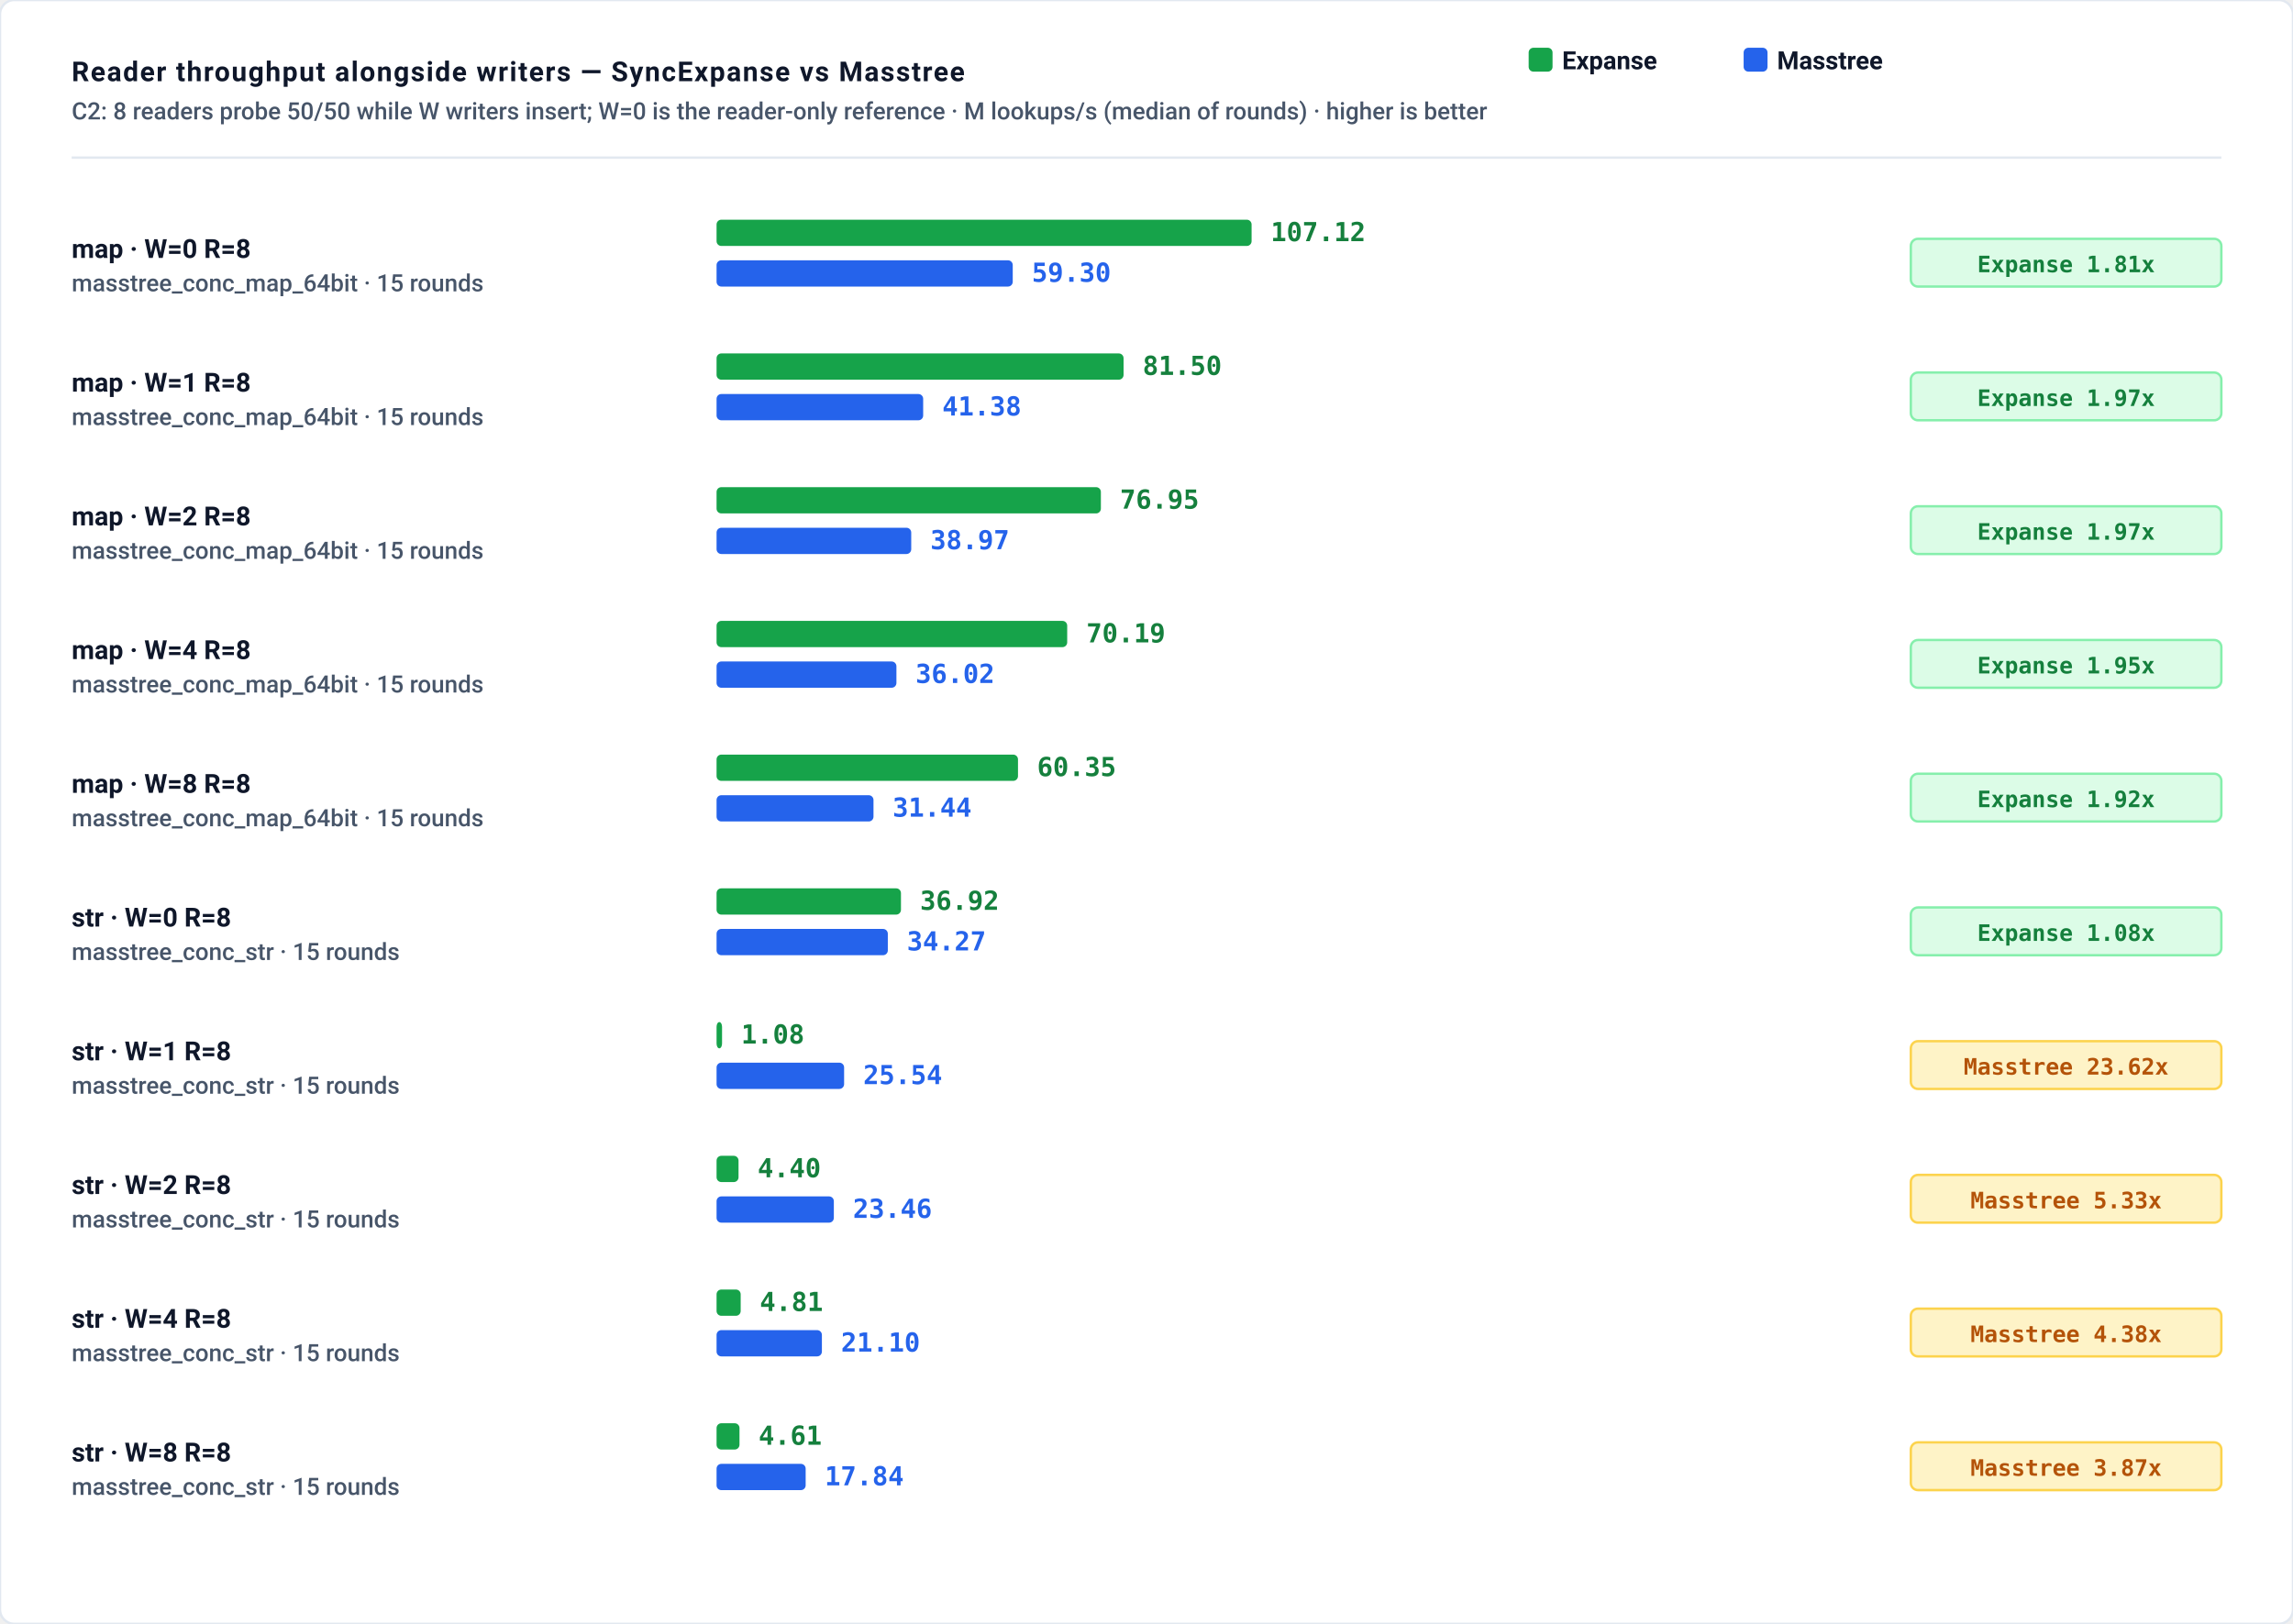
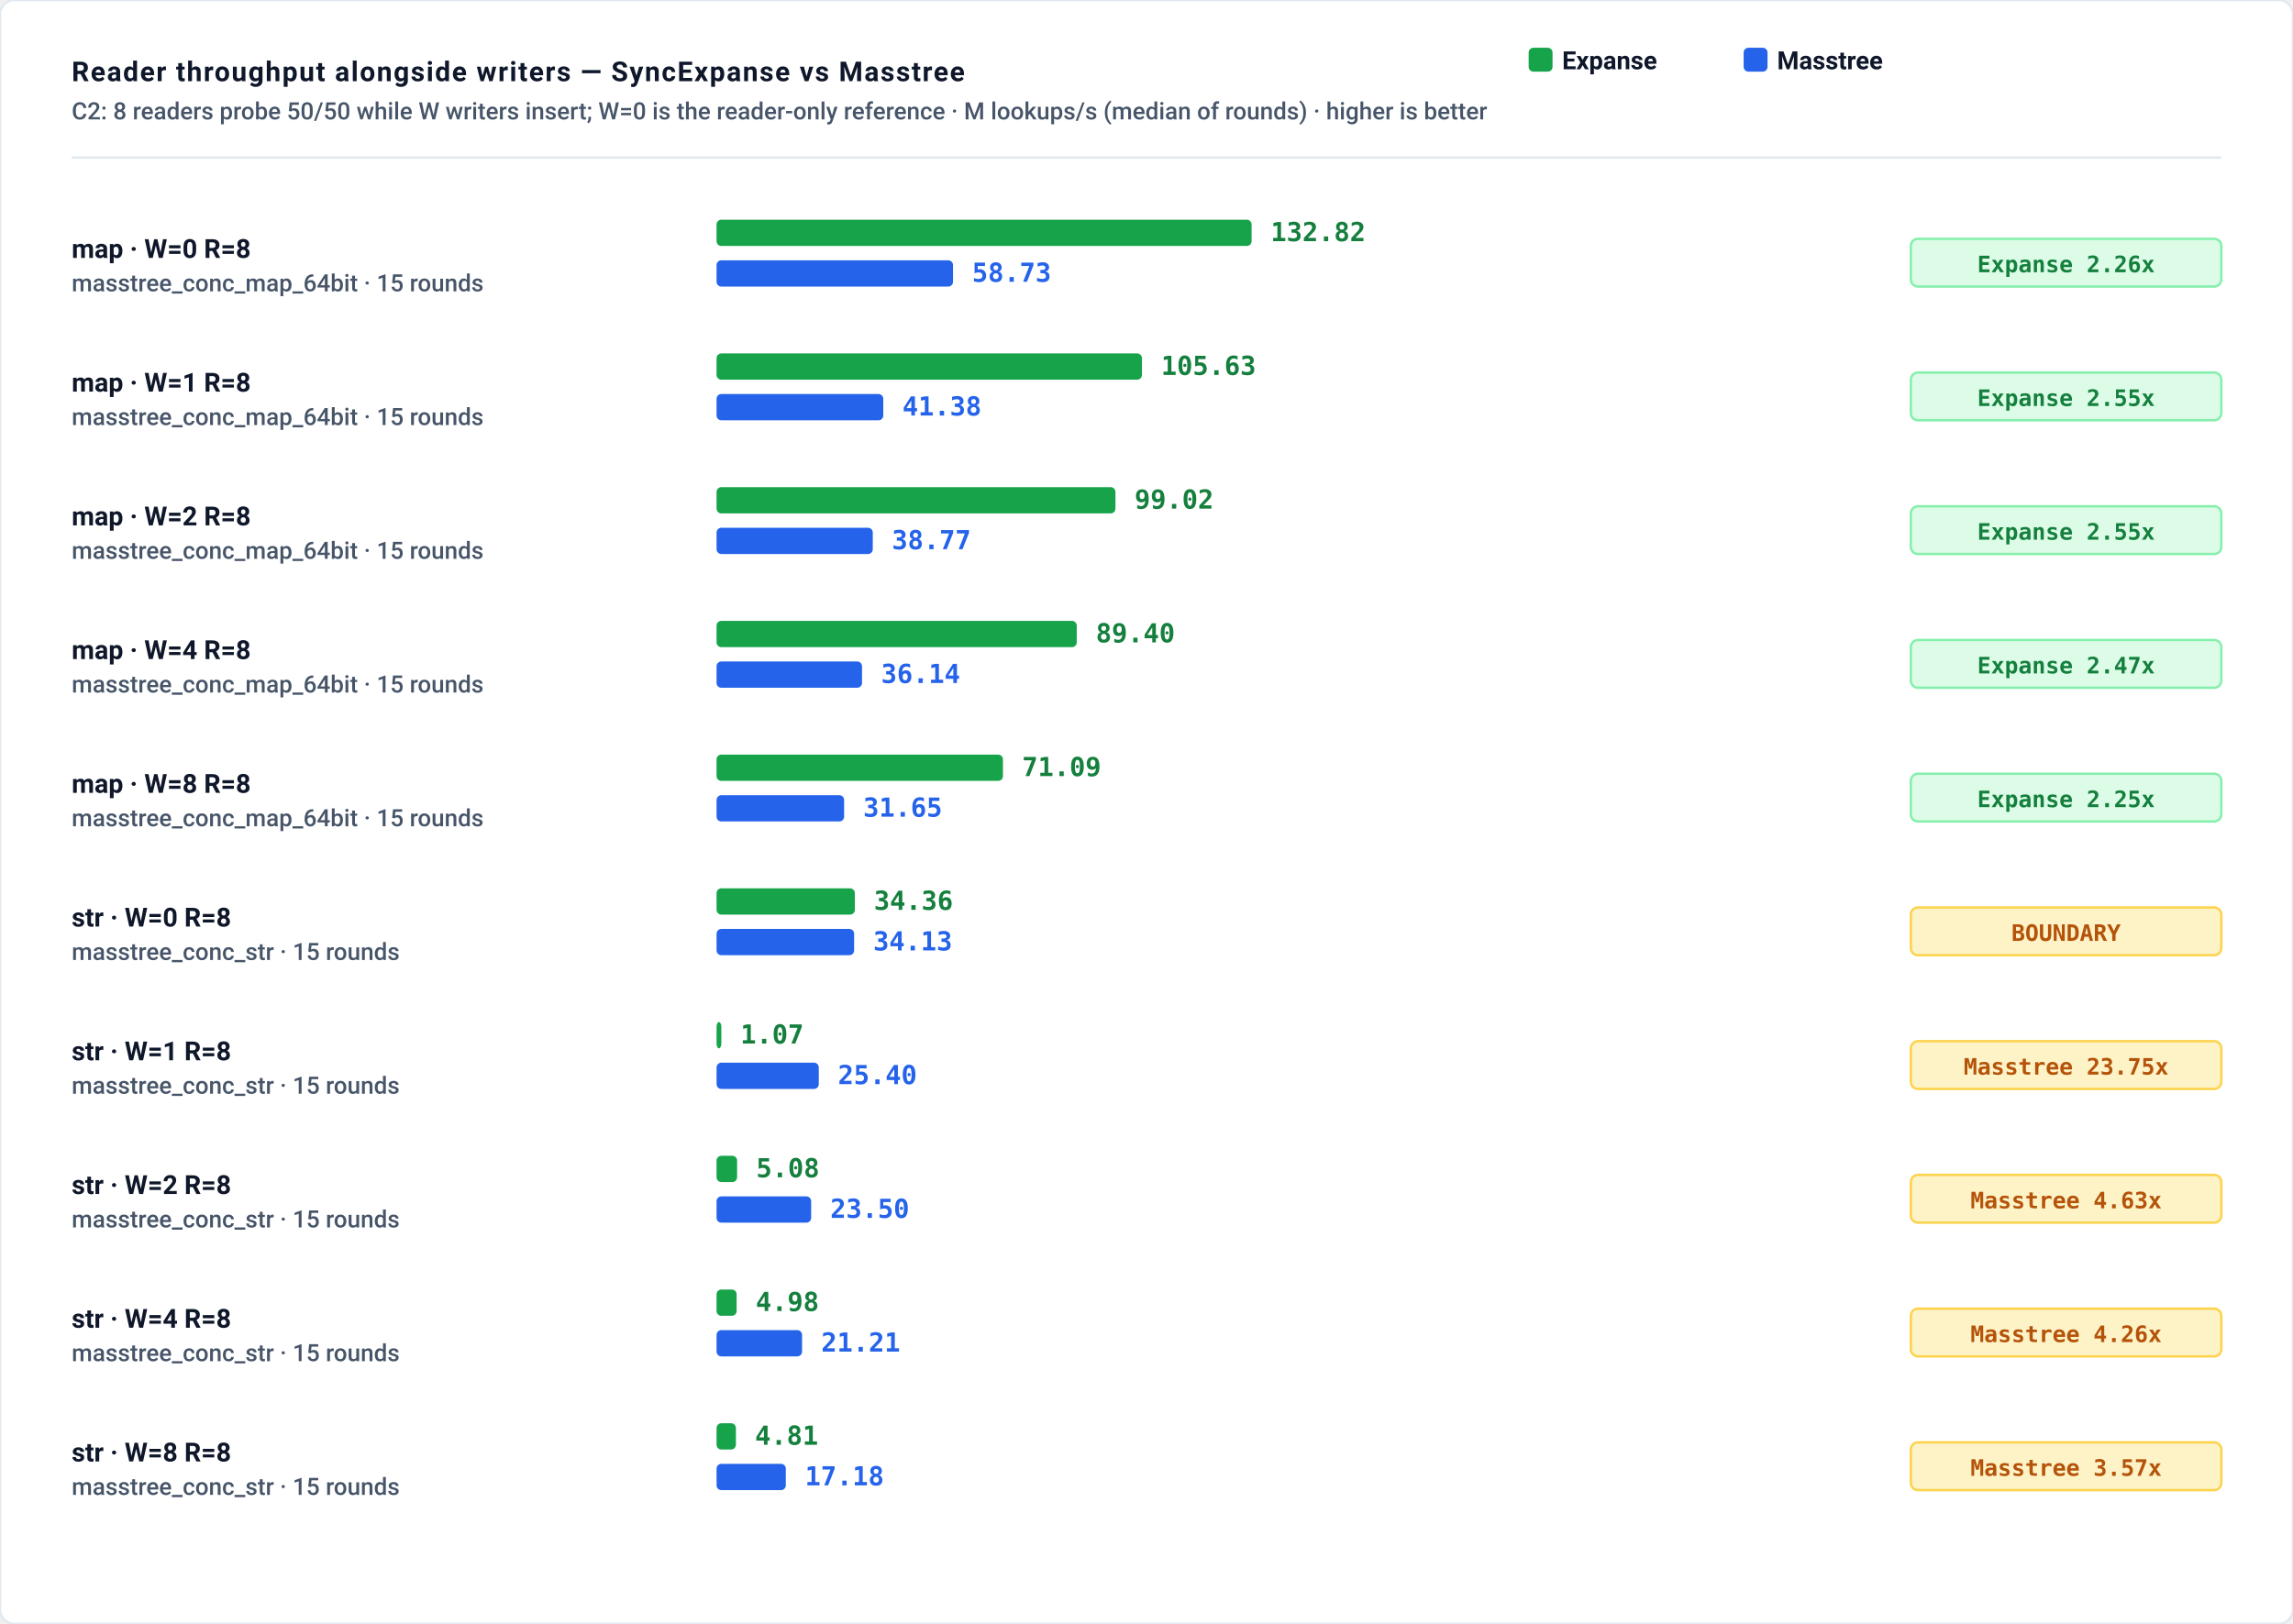
<svg xmlns="http://www.w3.org/2000/svg" role="img" viewBox="0 0 960 680" width="100%" height="100%">
  <defs>
    <style>
      .bg { fill: #ffffff; }
      .border { stroke: #e2e8f0; stroke-width: 1px; fill: none; }
      .grid { stroke: #f1f5f9; stroke-width: 1px; stroke-dasharray: 2,3; }
      .axis { stroke: #cbd5e1; stroke-width: 1.5px; }
      .divider { stroke: #e2e8f0; stroke-width: 1px; }

      .t-title { font-family: -apple-system, BlinkMacSystemFont, "Segoe UI", Roboto, Helvetica, Arial, sans-serif; font-size: 11.5px; font-weight: 700; letter-spacing: 0.6px; fill: #0f172a; text-transform: uppercase; }
      .t-sub { font-family: -apple-system, BlinkMacSystemFont, "Segoe UI", Roboto, Helvetica, Arial, sans-serif; font-size: 10px; font-weight: 500; fill: #475569; }
      .t-unit { font-family: ui-monospace, SFMono-Regular, Menlo, Monaco, Consolas, monospace; font-size: 10px; font-weight: 600; fill: #475569; }
      .t-axis-label { font-family: ui-monospace, SFMono-Regular, Menlo, Monaco, Consolas, monospace; font-size: 9.5px; font-weight: 500; fill: #64748b; }
      .t-bar-label { font-family: -apple-system, BlinkMacSystemFont, "Segoe UI", Roboto, Helvetica, Arial, sans-serif; font-size: 11px; font-weight: 700; fill: #0f172a; }
      .t-legend { font-family: -apple-system, BlinkMacSystemFont, "Segoe UI", Roboto, Helvetica, Arial, sans-serif; font-size: 10.5px; font-weight: 600; fill: #0f172a; }

      .t-val-accent { font-family: ui-monospace, SFMono-Regular, Menlo, Monaco, Consolas, monospace; font-size: 11px; font-weight: 700; fill: #15803d; }
      .t-val-blue { font-family: ui-monospace, SFMono-Regular, Menlo, Monaco, Consolas, monospace; font-size: 11px; font-weight: 600; fill: #2563eb; }
      .t-note { font-family: -apple-system, BlinkMacSystemFont, "Segoe UI", Roboto, Helvetica, Arial, sans-serif; font-size: 9.5px; font-weight: 500; fill: #64748b; }

      .b-expanse { fill: #16a34a; }
      .b-art { fill: #2563eb; }
      .b-masstree { fill: #2563eb; }
      .b-btree { fill: #d97706; }
      .b-hashmap { fill: #7c3aed; }

      .badge-win { fill: #dcfce7; stroke: #86efac; stroke-width: 1px; }
      .badge-win-text { font-family: ui-monospace, SFMono-Regular, Menlo, Monaco, Consolas, monospace; font-size: 9.5px; font-weight: 700; fill: #15803d; text-anchor: middle; }
      .badge-loss { fill: #fef3c7; stroke: #fcd34d; stroke-width: 1px; }
      .badge-loss-text { font-family: ui-monospace, SFMono-Regular, Menlo, Monaco, Consolas, monospace; font-size: 9.5px; font-weight: 700; fill: #b45309; text-anchor: middle; }

      @media (prefers-color-scheme: dark) {
        .bg { fill: #0d1117; }
        .border { stroke: #30363d; }
        .grid { stroke: #21262d; }
        .axis { stroke: #484f58; }
        .divider { stroke: #21262d; }
        .t-title { fill: #f0f6fc; }
        .t-sub { fill: #94a3b8; }
        .t-unit { fill: #94a3b8; }
        .t-axis-label { fill: #94a3b8; }
        .t-bar-label { fill: #f8fafc; }
        .t-legend { fill: #f8fafc; }
        .t-val-accent { fill: #4ade80; }
        .t-val-blue { fill: #38bdf8; }
        .t-note { fill: #94a3b8; }
        .b-expanse { fill: #22c55e; }
        .b-art { fill: #3b82f6; }
        .b-masstree { fill: #3b82f6; }
        .b-btree { fill: #f59e0b; }
        .b-hashmap { fill: #a855f7; }
        .badge-win { fill: #052e16; stroke: #166534; }
        .badge-win-text { fill: #4ade80; }
        .badge-loss { fill: #451a03; stroke: #92400e; }
        .badge-loss-text { fill: #fbbf24; }
      }

      :root[data-theme="dark"] .bg, [data-theme="dark"] .bg { fill: #0d1117; }
      :root[data-theme="dark"] .border, [data-theme="dark"] .border { stroke: #30363d; }
      :root[data-theme="dark"] .grid, [data-theme="dark"] .grid { stroke: #21262d; }
      :root[data-theme="dark"] .axis, [data-theme="dark"] .axis { stroke: #484f58; }
      :root[data-theme="dark"] .divider, [data-theme="dark"] .divider { stroke: #21262d; }
      :root[data-theme="dark"] .t-title, [data-theme="dark"] .t-title { fill: #f0f6fc; }
      :root[data-theme="dark"] .t-sub, [data-theme="dark"] .t-sub { fill: #94a3b8; }
      :root[data-theme="dark"] .t-unit, [data-theme="dark"] .t-unit { fill: #94a3b8; }
      :root[data-theme="dark"] .t-axis-label, [data-theme="dark"] .t-axis-label { fill: #94a3b8; }
      :root[data-theme="dark"] .t-bar-label, [data-theme="dark"] .t-bar-label { fill: #f8fafc; }
      :root[data-theme="dark"] .t-legend, [data-theme="dark"] .t-legend { fill: #f8fafc; }
      :root[data-theme="dark"] .t-val-accent, [data-theme="dark"] .t-val-accent { fill: #4ade80; }
      :root[data-theme="dark"] .t-val-blue, [data-theme="dark"] .t-val-blue { fill: #38bdf8; }
      :root[data-theme="dark"] .t-note, [data-theme="dark"] .t-note { fill: #94a3b8; }
      :root[data-theme="dark"] .b-expanse, [data-theme="dark"] .b-expanse { fill: #22c55e; }
      :root[data-theme="dark"] .b-art, [data-theme="dark"] .b-art { fill: #3b82f6; }
      :root[data-theme="dark"] .b-masstree, [data-theme="dark"] .b-masstree { fill: #3b82f6; }
      :root[data-theme="dark"] .b-btree, [data-theme="dark"] .b-btree { fill: #f59e0b; }
      :root[data-theme="dark"] .b-hashmap, [data-theme="dark"] .b-hashmap { fill: #a855f7; }
      :root[data-theme="dark"] .badge-win, [data-theme="dark"] .badge-win { fill: #052e16; stroke: #166534; }
      :root[data-theme="dark"] .badge-win-text, [data-theme="dark"] .badge-win-text { fill: #4ade80; }
      :root[data-theme="dark"] .badge-loss, [data-theme="dark"] .badge-loss { fill: #451a03; stroke: #92400e; }
      :root[data-theme="dark"] .badge-loss-text, [data-theme="dark"] .badge-loss-text { fill: #fbbf24; }
    </style>
  </defs>
  <rect width="100%" height="100%" class="bg" rx="6" />
  <rect width="100%" height="100%" class="border" rx="6" />
  <text x="30" y="34" class="t-title">Reader throughput alongside writers — SyncExpanse vs Masstree</text>
  <text x="30" y="50" class="t-sub">C2: 8 readers probe 50/50 while W writers insert; W=0 is the reader-only reference · M lookups/s (median of rounds) · higher is better</text>
  <g transform="translate(640, 20)">
    <rect x="0" y="0" width="10" height="10" rx="2" class="b-expanse" />
    <text x="14" y="9" class="t-legend">Expanse</text>
    <rect x="90" y="0" width="10" height="10" rx="2" class="b-masstree" />
    <text x="104" y="9" class="t-legend">Masstree</text>
  </g>
  <line x1="30" y1="66" x2="930" y2="66" class="divider" />
  <text x="30" y="108" class="t-bar-label">map · W=0 R=8</text>
  <text x="30" y="122" class="t-sub">masstree_conc_map_64bit · 15 rounds</text>
  <rect x="300" y="92" width="224.0" height="11" rx="2" class="b-expanse" />
-   <text x="532.0" y="101" class="t-val-accent">107.12</text>
-   <rect x="300" y="109" width="124.0" height="11" rx="2" class="b-masstree" />
-   <text x="432.0" y="118" class="t-val-blue">59.30</text>
+   <text x="532.0" y="101" class="t-val-accent">132.82</text>
+   <rect x="300" y="109" width="99.0" height="11" rx="2" class="b-masstree" />
+   <text x="407.0" y="118" class="t-val-blue">58.73</text>
  <rect x="800" y="100" width="130" height="20" rx="3" class="badge-win" />
-   <text x="865" y="114" class="badge-win-text">Expanse 1.81x</text>
+   <text x="865" y="114" class="badge-win-text">Expanse 2.26x</text>
  <text x="30" y="164" class="t-bar-label">map · W=1 R=8</text>
  <text x="30" y="178" class="t-sub">masstree_conc_map_64bit · 15 rounds</text>
-   <rect x="300" y="148" width="170.4" height="11" rx="2" class="b-expanse" />
-   <text x="478.4" y="157" class="t-val-accent">81.50</text>
-   <rect x="300" y="165" width="86.5" height="11" rx="2" class="b-masstree" />
-   <text x="394.5" y="174" class="t-val-blue">41.38</text>
+   <rect x="300" y="148" width="178.1" height="11" rx="2" class="b-expanse" />
+   <text x="486.1" y="157" class="t-val-accent">105.63</text>
+   <rect x="300" y="165" width="69.8" height="11" rx="2" class="b-masstree" />
+   <text x="377.8" y="174" class="t-val-blue">41.38</text>
  <rect x="800" y="156" width="130" height="20" rx="3" class="badge-win" />
-   <text x="865" y="170" class="badge-win-text">Expanse 1.97x</text>
+   <text x="865" y="170" class="badge-win-text">Expanse 2.55x</text>
  <text x="30" y="220" class="t-bar-label">map · W=2 R=8</text>
  <text x="30" y="234" class="t-sub">masstree_conc_map_64bit · 15 rounds</text>
-   <rect x="300" y="204" width="160.9" height="11" rx="2" class="b-expanse" />
-   <text x="468.9" y="213" class="t-val-accent">76.95</text>
-   <rect x="300" y="221" width="81.5" height="11" rx="2" class="b-masstree" />
-   <text x="389.5" y="230" class="t-val-blue">38.97</text>
+   <rect x="300" y="204" width="167.0" height="11" rx="2" class="b-expanse" />
+   <text x="475.0" y="213" class="t-val-accent">99.02</text>
+   <rect x="300" y="221" width="65.4" height="11" rx="2" class="b-masstree" />
+   <text x="373.4" y="230" class="t-val-blue">38.77</text>
  <rect x="800" y="212" width="130" height="20" rx="3" class="badge-win" />
-   <text x="865" y="226" class="badge-win-text">Expanse 1.97x</text>
+   <text x="865" y="226" class="badge-win-text">Expanse 2.55x</text>
  <text x="30" y="276" class="t-bar-label">map · W=4 R=8</text>
  <text x="30" y="290" class="t-sub">masstree_conc_map_64bit · 15 rounds</text>
-   <rect x="300" y="260" width="146.8" height="11" rx="2" class="b-expanse" />
-   <text x="454.8" y="269" class="t-val-accent">70.19</text>
-   <rect x="300" y="277" width="75.3" height="11" rx="2" class="b-masstree" />
-   <text x="383.3" y="286" class="t-val-blue">36.02</text>
+   <rect x="300" y="260" width="150.8" height="11" rx="2" class="b-expanse" />
+   <text x="458.8" y="269" class="t-val-accent">89.40</text>
+   <rect x="300" y="277" width="60.9" height="11" rx="2" class="b-masstree" />
+   <text x="368.9" y="286" class="t-val-blue">36.14</text>
  <rect x="800" y="268" width="130" height="20" rx="3" class="badge-win" />
-   <text x="865" y="282" class="badge-win-text">Expanse 1.95x</text>
+   <text x="865" y="282" class="badge-win-text">Expanse 2.47x</text>
  <text x="30" y="332" class="t-bar-label">map · W=8 R=8</text>
  <text x="30" y="346" class="t-sub">masstree_conc_map_64bit · 15 rounds</text>
-   <rect x="300" y="316" width="126.2" height="11" rx="2" class="b-expanse" />
-   <text x="434.2" y="325" class="t-val-accent">60.35</text>
-   <rect x="300" y="333" width="65.7" height="11" rx="2" class="b-masstree" />
-   <text x="373.7" y="342" class="t-val-blue">31.44</text>
+   <rect x="300" y="316" width="119.9" height="11" rx="2" class="b-expanse" />
+   <text x="427.9" y="325" class="t-val-accent">71.09</text>
+   <rect x="300" y="333" width="53.4" height="11" rx="2" class="b-masstree" />
+   <text x="361.4" y="342" class="t-val-blue">31.65</text>
  <rect x="800" y="324" width="130" height="20" rx="3" class="badge-win" />
-   <text x="865" y="338" class="badge-win-text">Expanse 1.92x</text>
+   <text x="865" y="338" class="badge-win-text">Expanse 2.25x</text>
  <text x="30" y="388" class="t-bar-label">str · W=0 R=8</text>
  <text x="30" y="402" class="t-sub">masstree_conc_str · 15 rounds</text>
-   <rect x="300" y="372" width="77.2" height="11" rx="2" class="b-expanse" />
-   <text x="385.2" y="381" class="t-val-accent">36.92</text>
-   <rect x="300" y="389" width="71.7" height="11" rx="2" class="b-masstree" />
-   <text x="379.7" y="398" class="t-val-blue">34.27</text>
-   <rect x="800" y="380" width="130" height="20" rx="3" class="badge-win" />
-   <text x="865" y="394" class="badge-win-text">Expanse 1.08x</text>
+   <rect x="300" y="372" width="57.9" height="11" rx="2" class="b-expanse" />
+   <text x="365.9" y="381" class="t-val-accent">34.36</text>
+   <rect x="300" y="389" width="57.6" height="11" rx="2" class="b-masstree" />
+   <text x="365.6" y="398" class="t-val-blue">34.13</text>
+   <rect x="800" y="380" width="130" height="20" rx="3" class="badge-loss" />
+   <text x="865" y="394" class="badge-loss-text">BOUNDARY</text>
  <text x="30" y="444" class="t-bar-label">str · W=1 R=8</text>
  <text x="30" y="458" class="t-sub">masstree_conc_str · 15 rounds</text>
-   <rect x="300" y="428" width="2.3" height="11" rx="2" class="b-expanse" />
-   <text x="310.3" y="437" class="t-val-accent">1.08</text>
-   <rect x="300" y="445" width="53.4" height="11" rx="2" class="b-masstree" />
-   <text x="361.4" y="454" class="t-val-blue">25.54</text>
+   <rect x="300" y="428" width="2.0" height="11" rx="2" class="b-expanse" />
+   <text x="310.0" y="437" class="t-val-accent">1.07</text>
+   <rect x="300" y="445" width="42.8" height="11" rx="2" class="b-masstree" />
+   <text x="350.8" y="454" class="t-val-blue">25.40</text>
  <rect x="800" y="436" width="130" height="20" rx="3" class="badge-loss" />
-   <text x="865" y="450" class="badge-loss-text">Masstree 23.62x</text>
+   <text x="865" y="450" class="badge-loss-text">Masstree 23.75x</text>
  <text x="30" y="500" class="t-bar-label">str · W=2 R=8</text>
  <text x="30" y="514" class="t-sub">masstree_conc_str · 15 rounds</text>
-   <rect x="300" y="484" width="9.2" height="11" rx="2" class="b-expanse" />
-   <text x="317.2" y="493" class="t-val-accent">4.40</text>
-   <rect x="300" y="501" width="49.1" height="11" rx="2" class="b-masstree" />
-   <text x="357.1" y="510" class="t-val-blue">23.46</text>
+   <rect x="300" y="484" width="8.6" height="11" rx="2" class="b-expanse" />
+   <text x="316.6" y="493" class="t-val-accent">5.08</text>
+   <rect x="300" y="501" width="39.6" height="11" rx="2" class="b-masstree" />
+   <text x="347.6" y="510" class="t-val-blue">23.50</text>
  <rect x="800" y="492" width="130" height="20" rx="3" class="badge-loss" />
-   <text x="865" y="506" class="badge-loss-text">Masstree 5.33x</text>
+   <text x="865" y="506" class="badge-loss-text">Masstree 4.63x</text>
  <text x="30" y="556" class="t-bar-label">str · W=4 R=8</text>
  <text x="30" y="570" class="t-sub">masstree_conc_str · 15 rounds</text>
-   <rect x="300" y="540" width="10.1" height="11" rx="2" class="b-expanse" />
-   <text x="318.1" y="549" class="t-val-accent">4.81</text>
-   <rect x="300" y="557" width="44.1" height="11" rx="2" class="b-masstree" />
-   <text x="352.1" y="566" class="t-val-blue">21.10</text>
+   <rect x="300" y="540" width="8.4" height="11" rx="2" class="b-expanse" />
+   <text x="316.4" y="549" class="t-val-accent">4.98</text>
+   <rect x="300" y="557" width="35.8" height="11" rx="2" class="b-masstree" />
+   <text x="343.8" y="566" class="t-val-blue">21.21</text>
  <rect x="800" y="548" width="130" height="20" rx="3" class="badge-loss" />
-   <text x="865" y="562" class="badge-loss-text">Masstree 4.38x</text>
+   <text x="865" y="562" class="badge-loss-text">Masstree 4.26x</text>
  <text x="30" y="612" class="t-bar-label">str · W=8 R=8</text>
  <text x="30" y="626" class="t-sub">masstree_conc_str · 15 rounds</text>
-   <rect x="300" y="596" width="9.6" height="11" rx="2" class="b-expanse" />
-   <text x="317.6" y="605" class="t-val-accent">4.61</text>
-   <rect x="300" y="613" width="37.3" height="11" rx="2" class="b-masstree" />
-   <text x="345.3" y="622" class="t-val-blue">17.84</text>
+   <rect x="300" y="596" width="8.1" height="11" rx="2" class="b-expanse" />
+   <text x="316.1" y="605" class="t-val-accent">4.81</text>
+   <rect x="300" y="613" width="29.0" height="11" rx="2" class="b-masstree" />
+   <text x="337.0" y="622" class="t-val-blue">17.18</text>
  <rect x="800" y="604" width="130" height="20" rx="3" class="badge-loss" />
-   <text x="865" y="618" class="badge-loss-text">Masstree 3.87x</text>
+   <text x="865" y="618" class="badge-loss-text">Masstree 3.57x</text>
</svg>
